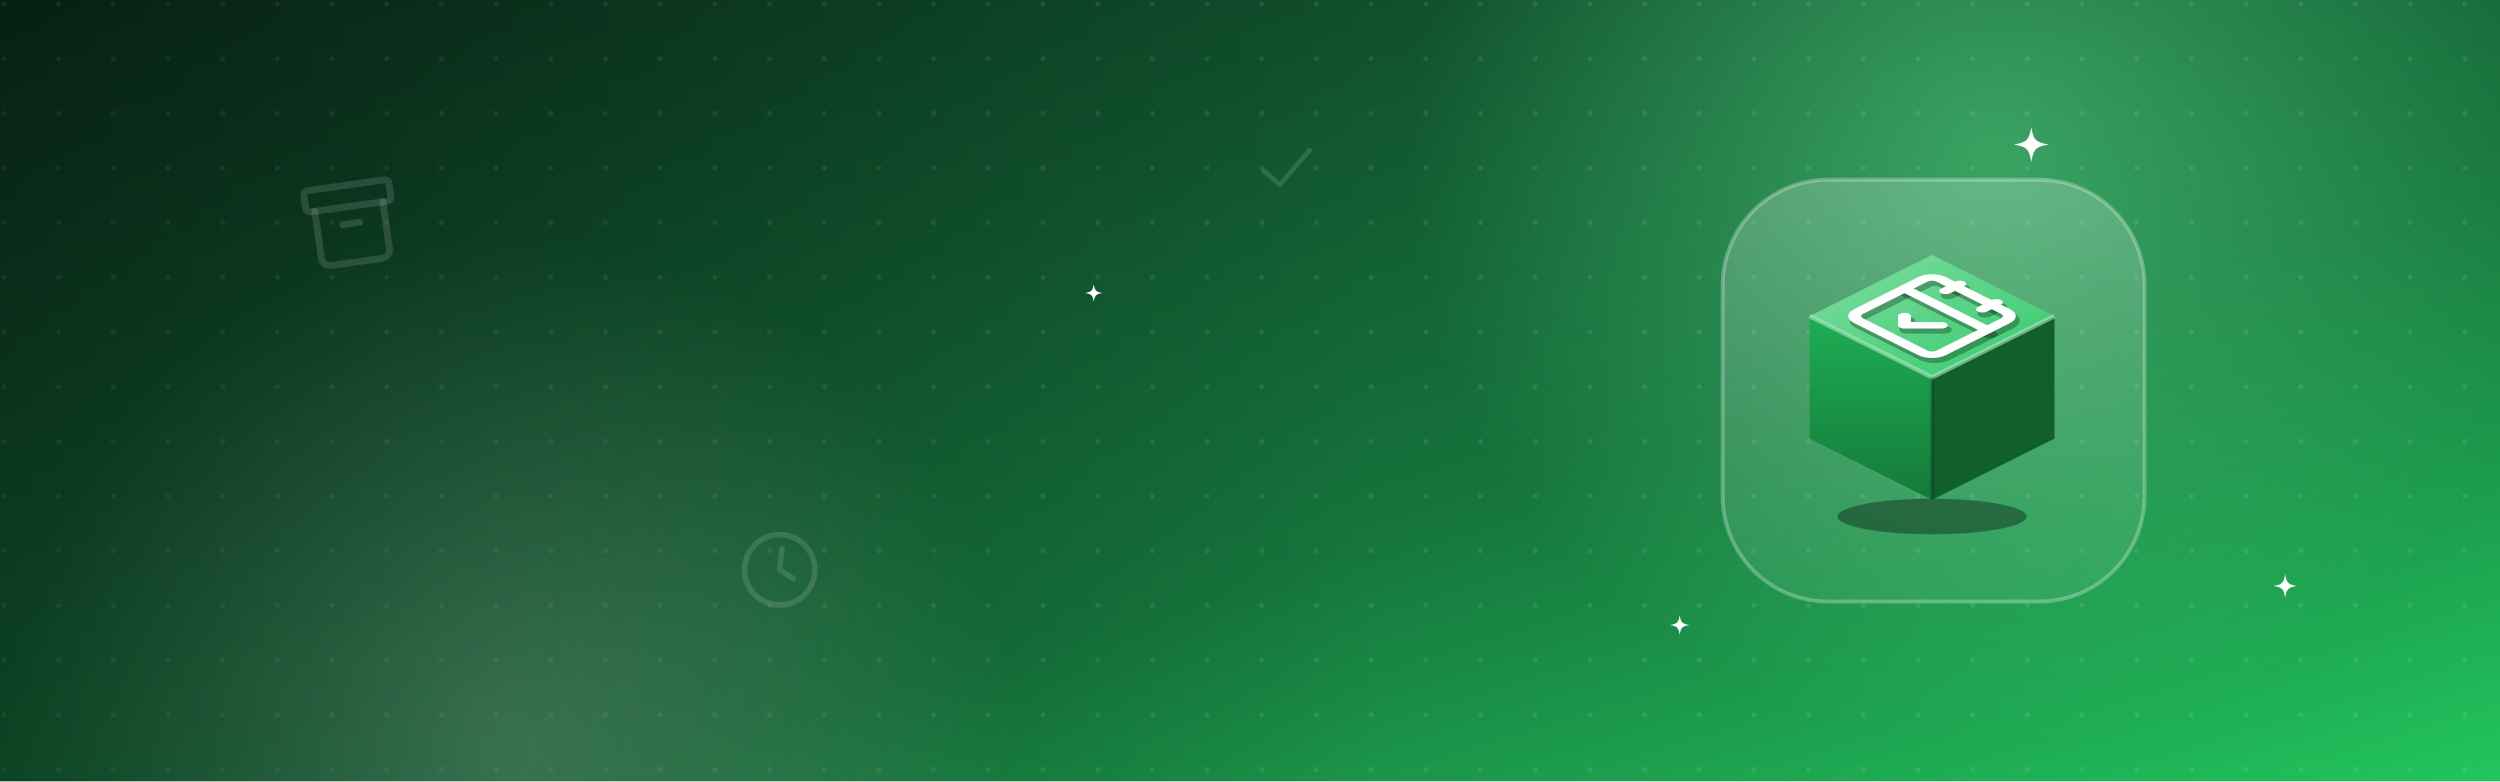
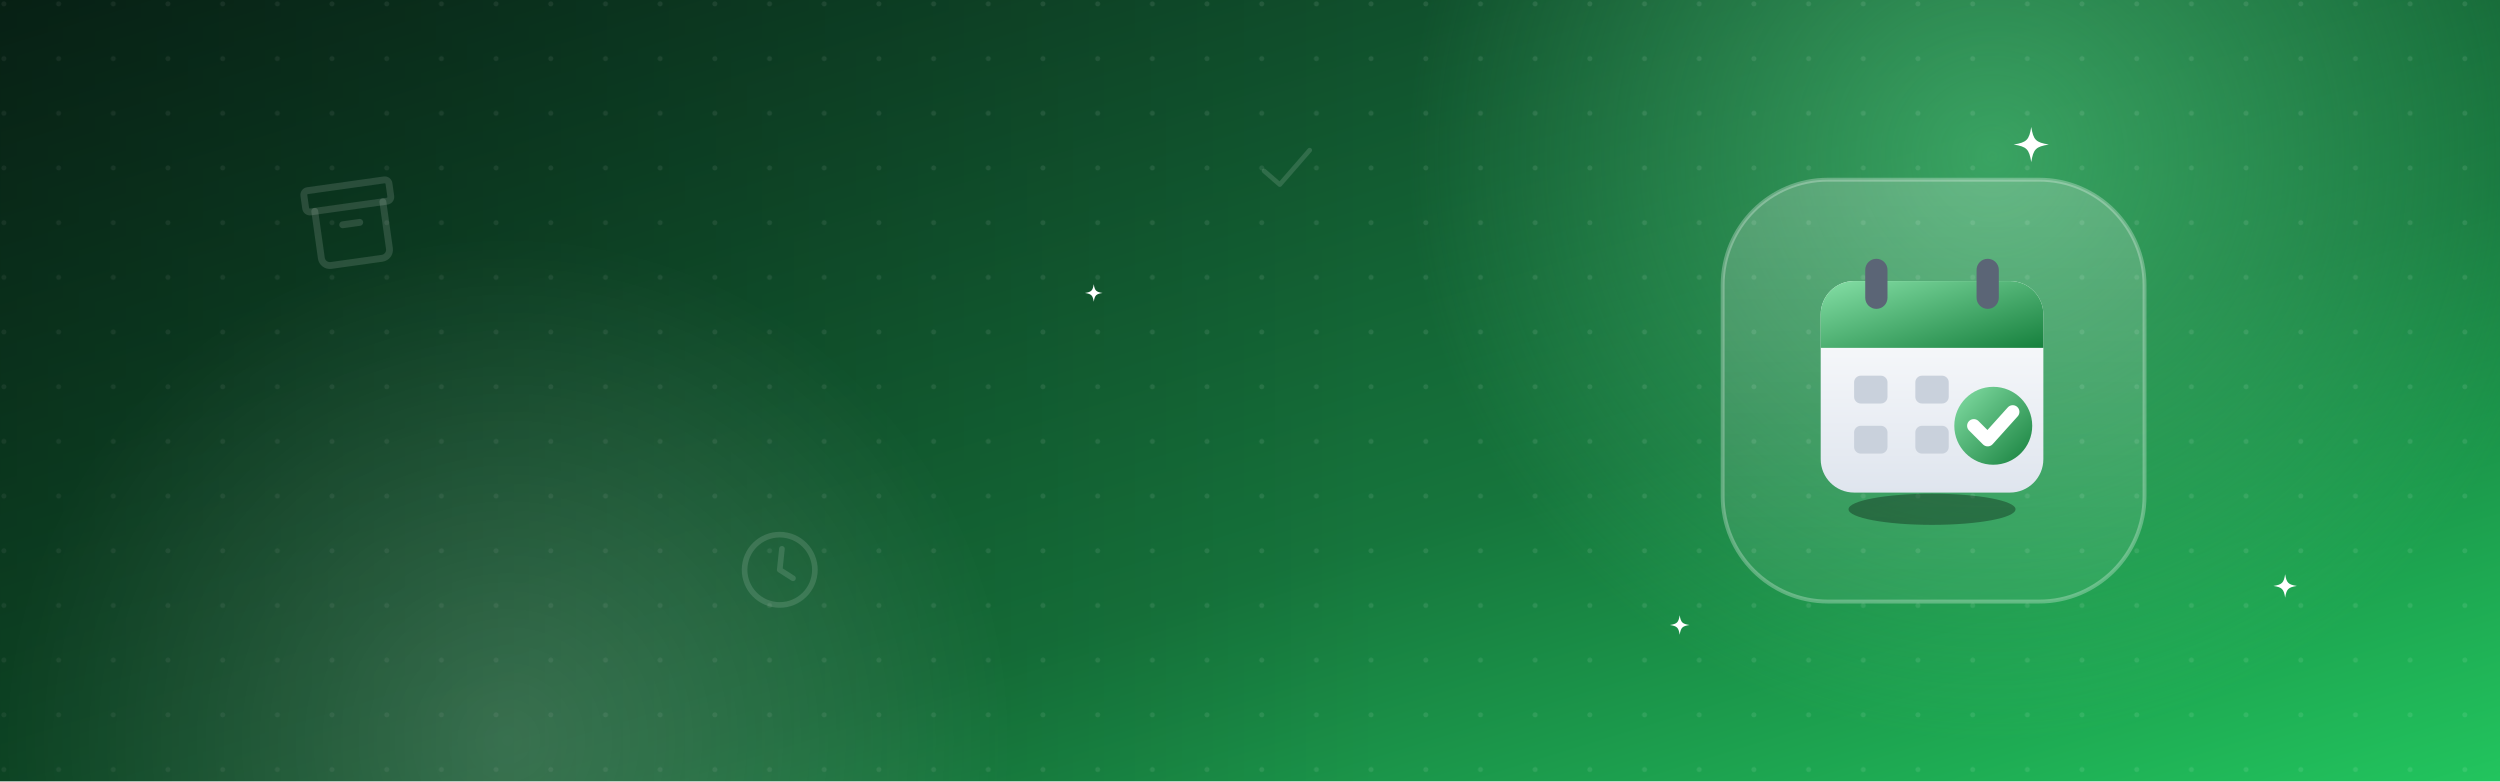
<svg xmlns="http://www.w3.org/2000/svg" viewBox="0 0 1280 400" role="img" aria-hidden="true">
  <defs>
    <linearGradient id="bg" x1="0" y1="0" x2="1" y2="1">
      <stop offset="0" stop-color="#0b311f" />
      <stop offset=".62" stop-color="#16753c" />
      <stop offset="1" stop-color="#22c55e" />
    </linearGradient>
    <radialGradient id="o1">
      <stop offset="0" stop-color="#59d486" stop-opacity=".55" />
      <stop offset="1" stop-color="#59d486" stop-opacity="0" />
    </radialGradient>
    <radialGradient id="o2">
      <stop offset="0" stop-color="#ffffff" stop-opacity=".22" />
      <stop offset="1" stop-color="#ffffff" stop-opacity="0" />
    </radialGradient>
    <pattern id="dots" width="28" height="28" patternUnits="userSpaceOnUse">
      <circle cx="2" cy="2" r="1.3" fill="#ffffff" fill-opacity=".09" />
    </pattern>
    <linearGradient id="glass" x1="0" y1="0" x2="0" y2="1">
      <stop offset="0" stop-color="#ffffff" stop-opacity=".22" />
      <stop offset="1" stop-color="#ffffff" stop-opacity=".06" />
    </linearGradient>
    <linearGradient id="fade" x1="0" y1="0" x2="1" y2="0">
      <stop offset="0" stop-color="#000" stop-opacity=".35" />
      <stop offset=".55" stop-color="#000" stop-opacity="0" />
    </linearGradient>
-     <linearGradient id="bbt" x1="0" y1="0" x2="1" y2="1">
-       <stop offset="0" stop-color="#7fdda2" />
-       <stop offset="1" stop-color="#34ca6b" />
+     <linearGradient id="bbm" x1="0" y1="0" x2="1" y2="1">
+       <stop offset="0" stop-color="#85dfa6" />
+       <stop offset="1" stop-color="#16803d" />
    </linearGradient>
-     <linearGradient id="bbl" x1="0" y1="0" x2="0" y2="1">
-       <stop offset="0" stop-color="#1ead53" />
-       <stop offset="1" stop-color="#157a3a" />
+     <linearGradient id="bbv" x1="0" y1="0" x2="0" y2="1">
+       <stop offset="0" stop-color="#85dfa6" />
+       <stop offset="1" stop-color="#22c55e" />
    </linearGradient>
-     <linearGradient id="bbsh" x1="0" y1="0" x2="1" y2="0">
+     <linearGradient id="bbw" x1="0" y1="0" x2="0" y2="1">
+       <stop offset="0" stop-color="#ffffff" />
+       <stop offset="1" stop-color="#dfe5ee" />
+     </linearGradient>
+     <linearGradient id="bbg" x1="0" y1="0" x2="0" y2="1">
+       <stop offset="0" stop-color="#ffe08a" />
+       <stop offset="1" stop-color="#f2a62b" />
+     </linearGradient>
+     <radialGradient id="bbh" cx=".3" cy=".25" r=".7">
+       <stop offset="0" stop-color="#fff" stop-opacity=".55" />
+       <stop offset="1" stop-color="#fff" stop-opacity="0" />
+     </radialGradient>
+     <linearGradient id="bbs" x1="0" y1="0" x2="1" y2="0">
      <stop offset="0" stop-color="#fff" stop-opacity="0" />
-       <stop offset=".5" stop-color="#fff" stop-opacity=".55" />
+       <stop offset=".5" stop-color="#fff" stop-opacity=".6" />
      <stop offset="1" stop-color="#fff" stop-opacity="0" />
    </linearGradient>
-     <clipPath id="bbc">
-       <path d="M32 10 L54 21 L32 32 L10 21 Z" />
-     </clipPath>
  </defs>
  <style>.b1,.b2,.f,.s,.k{transform-box:fill-box;transform-origin:50% 50%}
@keyframes b1{to{transform:translate(-90px,40px) scale(1.15)}}@keyframes b2{to{transform:translate(70px,-30px) scale(.9)}}
@keyframes f{0%,100%{transform:translateY(0)}50%{transform:translateY(-10px)}}
@keyframes s{0%,100%{opacity:.25;transform:scale(.5) rotate(0)}50%{opacity:.95;transform:scale(1) rotate(45deg)}}
@keyframes k{0%,100%{transform:translateY(0)}50%{transform:translateY(-6px)}}
.b1{animation:b1 16s ease-in-out infinite alternate}.b2{animation:b2 19s ease-in-out infinite alternate}
.f{animation:f 9s ease-in-out infinite}.f1{animation-duration:11s;animation-delay:-3s}.f2{animation-duration:13s;animation-delay:-6s}
.s{animation:s 3.4s ease-in-out infinite}.k{animation:k 6s ease-in-out infinite}
- @media (prefers-reduced-motion:reduce){.b1,.b2,.f,.s,.k{animation:none!important}}.bbbob,.bbshadow{transform-box:fill-box;transform-origin:50% 50%}@keyframes bbb{0%,100%{transform:translateY(0)}50%{transform:translateY(-2.2px)}}@keyframes bbsd{0%,100%{transform:scaleX(1);opacity:.35}50%{transform:scaleX(.86);opacity:.22}}@keyframes bbs{0%,55%{transform:translateX(0)}100%{transform:translateX(78px)}}@keyframes bbg{0%,100%{opacity:.9}50%{opacity:1}}.bbbob{animation:bbb 4.2s ease-in-out infinite}.bbshadow{animation:bbsd 4.2s ease-in-out infinite}.bbshine{animation:bbs 5.5s ease-in-out infinite}.bbglow{animation:bbg 4.2s ease-in-out infinite}</style>
+ @media (prefers-reduced-motion:reduce){.b1,.b2,.f,.s,.k{animation:none!important}}.bbfl,.bbpu,.bbbl,.bbsp,.bbwg,.bbri,.bbsd,.bbpop{transform-box:fill-box;transform-origin:50% 50%}.bbgr{transform-box:fill-box;transform-origin:50% 100%}@keyframes bbfl{0%,100%{transform:translateY(0)}50%{transform:translateY(-2px)}}.bbfl{animation:bbfl 4.2s ease-in-out infinite}@keyframes bbsd{0%,100%{transform:scaleX(1);opacity:.32}50%{transform:scaleX(.85);opacity:.2}}.bbsd{animation:bbsd 4.2s ease-in-out infinite}@keyframes bbpu{0%,100%{opacity:.55}50%{opacity:1}}.bbpu{animation:bbpu 2.4s ease-in-out infinite}@keyframes bbbl{0%,44%,56%,100%{opacity:1}50%{opacity:.15}}.bbbl{animation:bbbl 3s steps(1,end) infinite}@keyframes bbsp{to{transform:rotate(360deg)}}.bbsp{animation:bbsp 14s linear infinite}@keyframes bbwg{0%,100%{transform:rotate(-6deg)}50%{transform:rotate(6deg)}}.bbwg{animation:bbwg 3.4s ease-in-out infinite}@keyframes bbri{0%{transform:translateY(2px);opacity:.7}100%{transform:translateY(-3.5px);opacity:1}}.bbri{animation:bbri 1.6s ease-in-out infinite alternate}@keyframes bbgr{0%,100%{transform:scaleY(.55)}50%{transform:scaleY(1)}}.bbgr{animation:bbgr 2.8s ease-in-out infinite}@keyframes bbpop{0%,100%{transform:scale(.9)}50%{transform:scale(1.08)}}.bbpop{animation:bbpop 2.6s ease-in-out infinite}@keyframes bbsh{0%,60%{transform:translateX(-30px)}100%{transform:translateX(70px)}}.bbsh{animation:bbsh 5s ease-in-out infinite}@keyframes bbdash{to{stroke-dashoffset:-40}}.bbdash{animation:bbdash 2.4s linear infinite}@keyframes bbsw{0%,100%{transform:rotate(-50deg)}50%{transform:rotate(35deg)}}</style>
  <rect width="1280" height="400" fill="url(#bg)" />
  <circle class="b1" cx="1020" cy="80" r="300" fill="url(#o1)" />
  <circle class="b2" cx="260" cy="380" r="260" fill="url(#o2)" />
  <rect width="1280" height="400" fill="url(#dots)" />
  <rect width="1280" height="400" fill="url(#fade)" />
  <g transform="translate(150 92) rotate(-8) scale(2.2)">
    <g class="f f0" fill="none" stroke="#ffffff" stroke-opacity=".13" stroke-width="1.6" stroke-linecap="round" stroke-linejoin="round">
      <rect width="20" height="5" x="2" y="3" rx="1" />
      <path d="M4 8v11a2 2 0 0 0 2 2h12a2 2 0 0 0 2-2V8" />
      <path d="M10 12h4" />
    </g>
  </g>
  <g transform="translate(380 268) rotate(6) scale(1.8)">
    <g class="f f1" fill="none" stroke="#ffffff" stroke-opacity=".13" stroke-width="1.6" stroke-linecap="round" stroke-linejoin="round">
      <circle cx="12" cy="12" r="10" />
      <path d="M12 6v6l4 2" />
    </g>
  </g>
  <g transform="translate(640 70) rotate(-4) scale(1.5)">
    <g class="f f2" fill="none" stroke="#ffffff" stroke-opacity=".13" stroke-width="1.6" stroke-linecap="round" stroke-linejoin="round">
      <path d="M20 6 9 17l-5-5" />
    </g>
  </g>
  <g class="k">
    <rect x="882" y="92" width="216" height="216" rx="54" fill="url(#glass)" stroke="#ffffff" stroke-opacity=".28" stroke-width="2" />
-     <g transform="translate(898 102) scale(2.85)">
-       <g class="bbbob">
-         <ellipse cx="32" cy="57" rx="17" ry="3.2" fill="#000" opacity=".35" class="bbshadow" />
-         <path d="M10 21 L32 32 V54 L10 43 Z" fill="url(#bbl)" />
-         <path d="M54 21 L32 32 V54 L54 43 Z" fill="#105f2d" />
-         <path d="M32 10 L54 21 L32 32 L10 21 Z" fill="url(#bbt)" />
-         <path d="M10 21 L32 32 L54 21" fill="none" stroke="#b2ebc7" stroke-opacity=".55" stroke-width=".8" stroke-linejoin="round" />
-         <path d="M32 32 V54" stroke="#000" stroke-opacity=".18" stroke-width=".8" />
-         <g clip-path="url(#bbc)">
-           <rect class="bbshine" x="-14" y="6" width="14" height="30" fill="url(#bbsh)" transform="skewX(-25)" />
+     <g transform="translate(898 104) scale(2.85)">
+       <ellipse class="bbsd" cx="32" cy="55" rx="15" ry="2.8" fill="#000" opacity=".32" />
+       <g class="bbfl">
+         <rect x="12" y="14" width="40" height="38" rx="6" fill="url(#bbw)" />
+         <path d="M12 20a6 6 0 0 1 6-6h28a6 6 0 0 1 6 6v6H12z" fill="url(#bbm)" />
+         <rect x="20" y="10" width="4" height="9" rx="2" fill="#5b6576" />
+         <rect x="40" y="10" width="4" height="9" rx="2" fill="#5b6576" />
+         <g fill="#c9d1dc">
+           <rect x="18" y="31" width="6" height="5" rx="1.2" />
+           <rect x="29" y="31" width="6" height="5" rx="1.2" />
+           <rect x="18" y="40" width="6" height="5" rx="1.2" />
+           <rect x="29" y="40" width="6" height="5" rx="1.2" />
        </g>
-         <g transform="translate(.5 .8)">
-           <g transform="matrix(0.825 0.4125 -0.825 0.4125 32 11.100)" fill="none" stroke="#000" stroke-opacity=".28" stroke-width="2.4" stroke-linecap="round" stroke-linejoin="round">
-             <path d="M8 2v3" />
-             <path d="M16 2v3" />
-             <rect x="3" y="3" width="18" height="18" rx="2" />
-             <path d="M3 9h18" />
-             <path d="m9 15 2 2 4-4" />
-           </g>
-         </g>
-         <g class="bbglow" transform="matrix(0.825 0.4125 -0.825 0.4125 32 11.100)" fill="none" stroke="#fff" stroke-width="2" stroke-linecap="round" stroke-linejoin="round">
-           <path d="M8 2v3" />
-           <path d="M16 2v3" />
-           <rect x="3" y="3" width="18" height="18" rx="2" />
-           <path d="M3 9h18" />
-           <path d="m9 15 2 2 4-4" />
+         <g class="bbpop">
+           <circle cx="43" cy="40" r="7" fill="url(#bbm)" />
+           <path d="M39.5 40l2.5 2.5 4.5-5" fill="none" stroke="#fff" stroke-width="2.4" stroke-linecap="round" stroke-linejoin="round" />
        </g>
      </g>
    </g>
  </g>
  <g transform="translate(1040 74) scale(0.9)">
    <path class="s" style="animation-delay:0s" d="M0 -10 C1.2 -2.6 2.6 -1.2 10 0 C2.6 1.2 1.2 2.6 0 10 C-1.2 2.6 -2.6 1.2 -10 0 C-2.6 -1.2 -1.2 -2.6 0 -10Z" fill="#ffffff" />
  </g>
  <g transform="translate(1170 300) scale(0.6)">
    <path class="s" style="animation-delay:1.1s" d="M0 -10 C1.2 -2.6 2.6 -1.2 10 0 C2.6 1.2 1.2 2.6 0 10 C-1.2 2.6 -2.6 1.2 -10 0 C-2.6 -1.2 -1.2 -2.6 0 -10Z" fill="#ffffff" />
  </g>
  <g transform="translate(860 320) scale(0.5)">
    <path class="s" style="animation-delay:2.2s" d="M0 -10 C1.2 -2.6 2.6 -1.2 10 0 C2.6 1.2 1.2 2.6 0 10 C-1.2 2.6 -2.6 1.2 -10 0 C-2.6 -1.2 -1.2 -2.6 0 -10Z" fill="#ffffff" />
  </g>
  <g transform="translate(560 150) scale(0.45)">
    <path class="s" style="animation-delay:0.6s" d="M0 -10 C1.2 -2.6 2.6 -1.2 10 0 C2.6 1.2 1.2 2.6 0 10 C-1.2 2.6 -2.6 1.2 -10 0 C-2.6 -1.2 -1.2 -2.6 0 -10Z" fill="#ffffff" />
  </g>
</svg>
